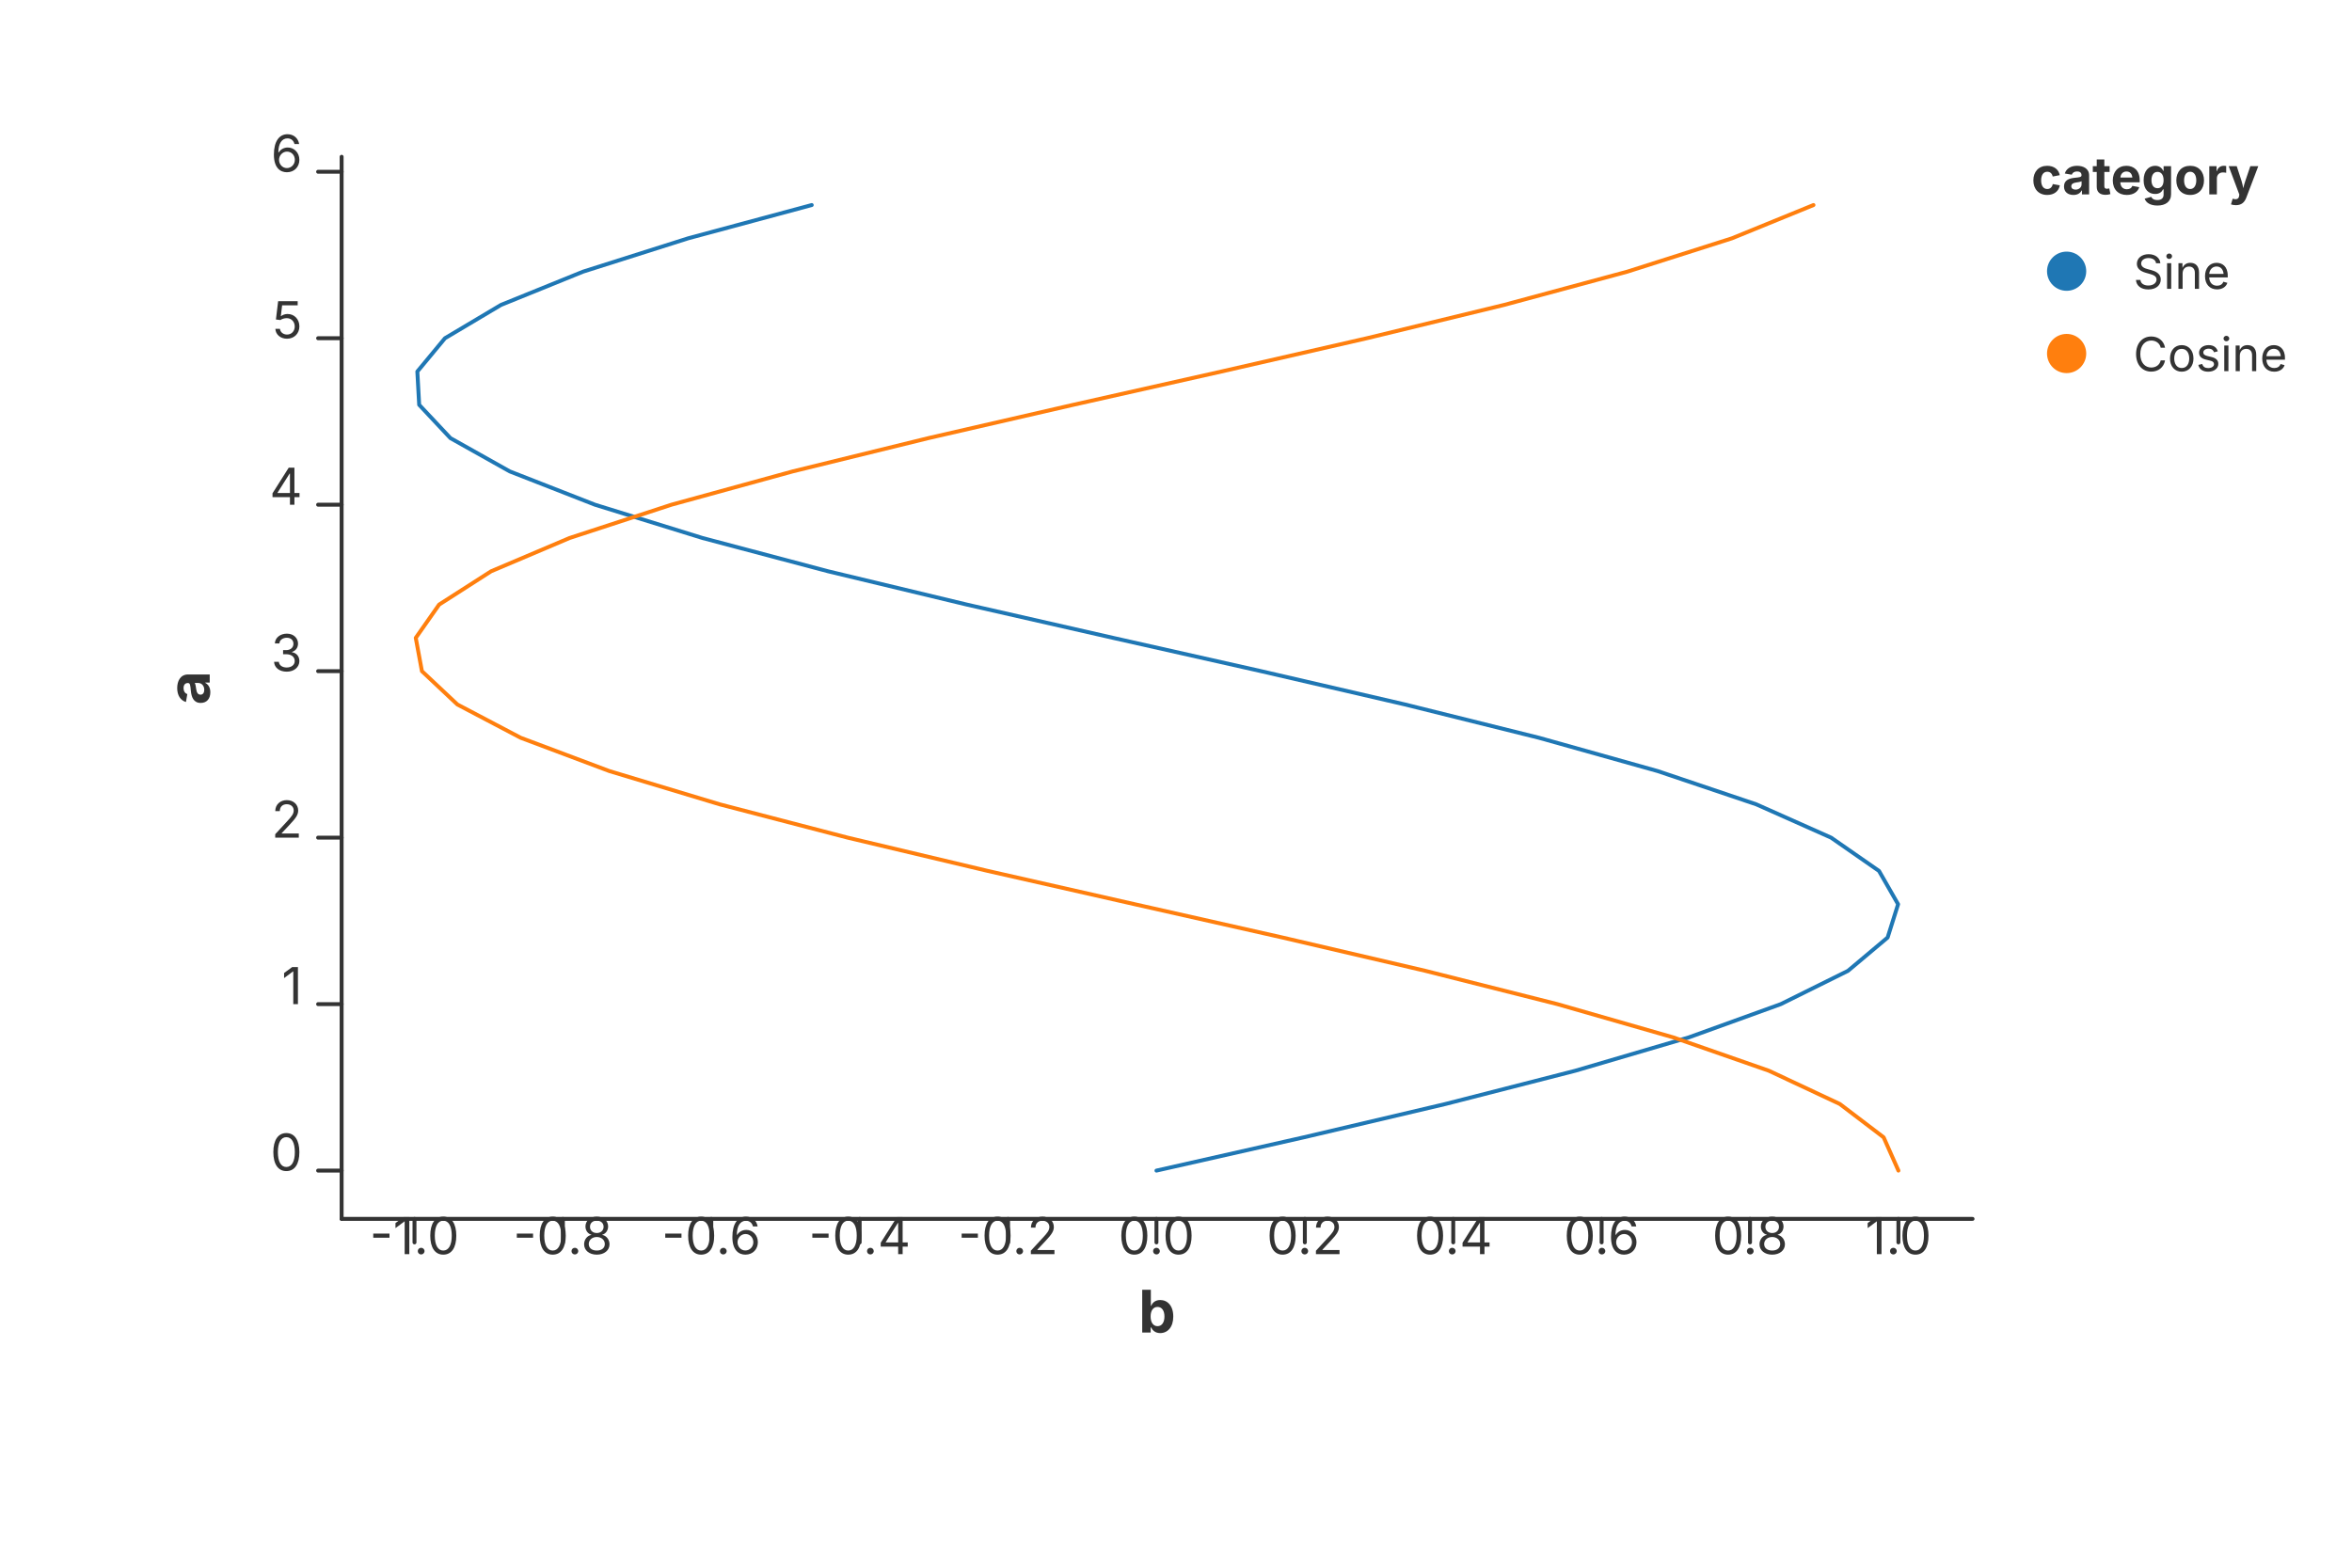
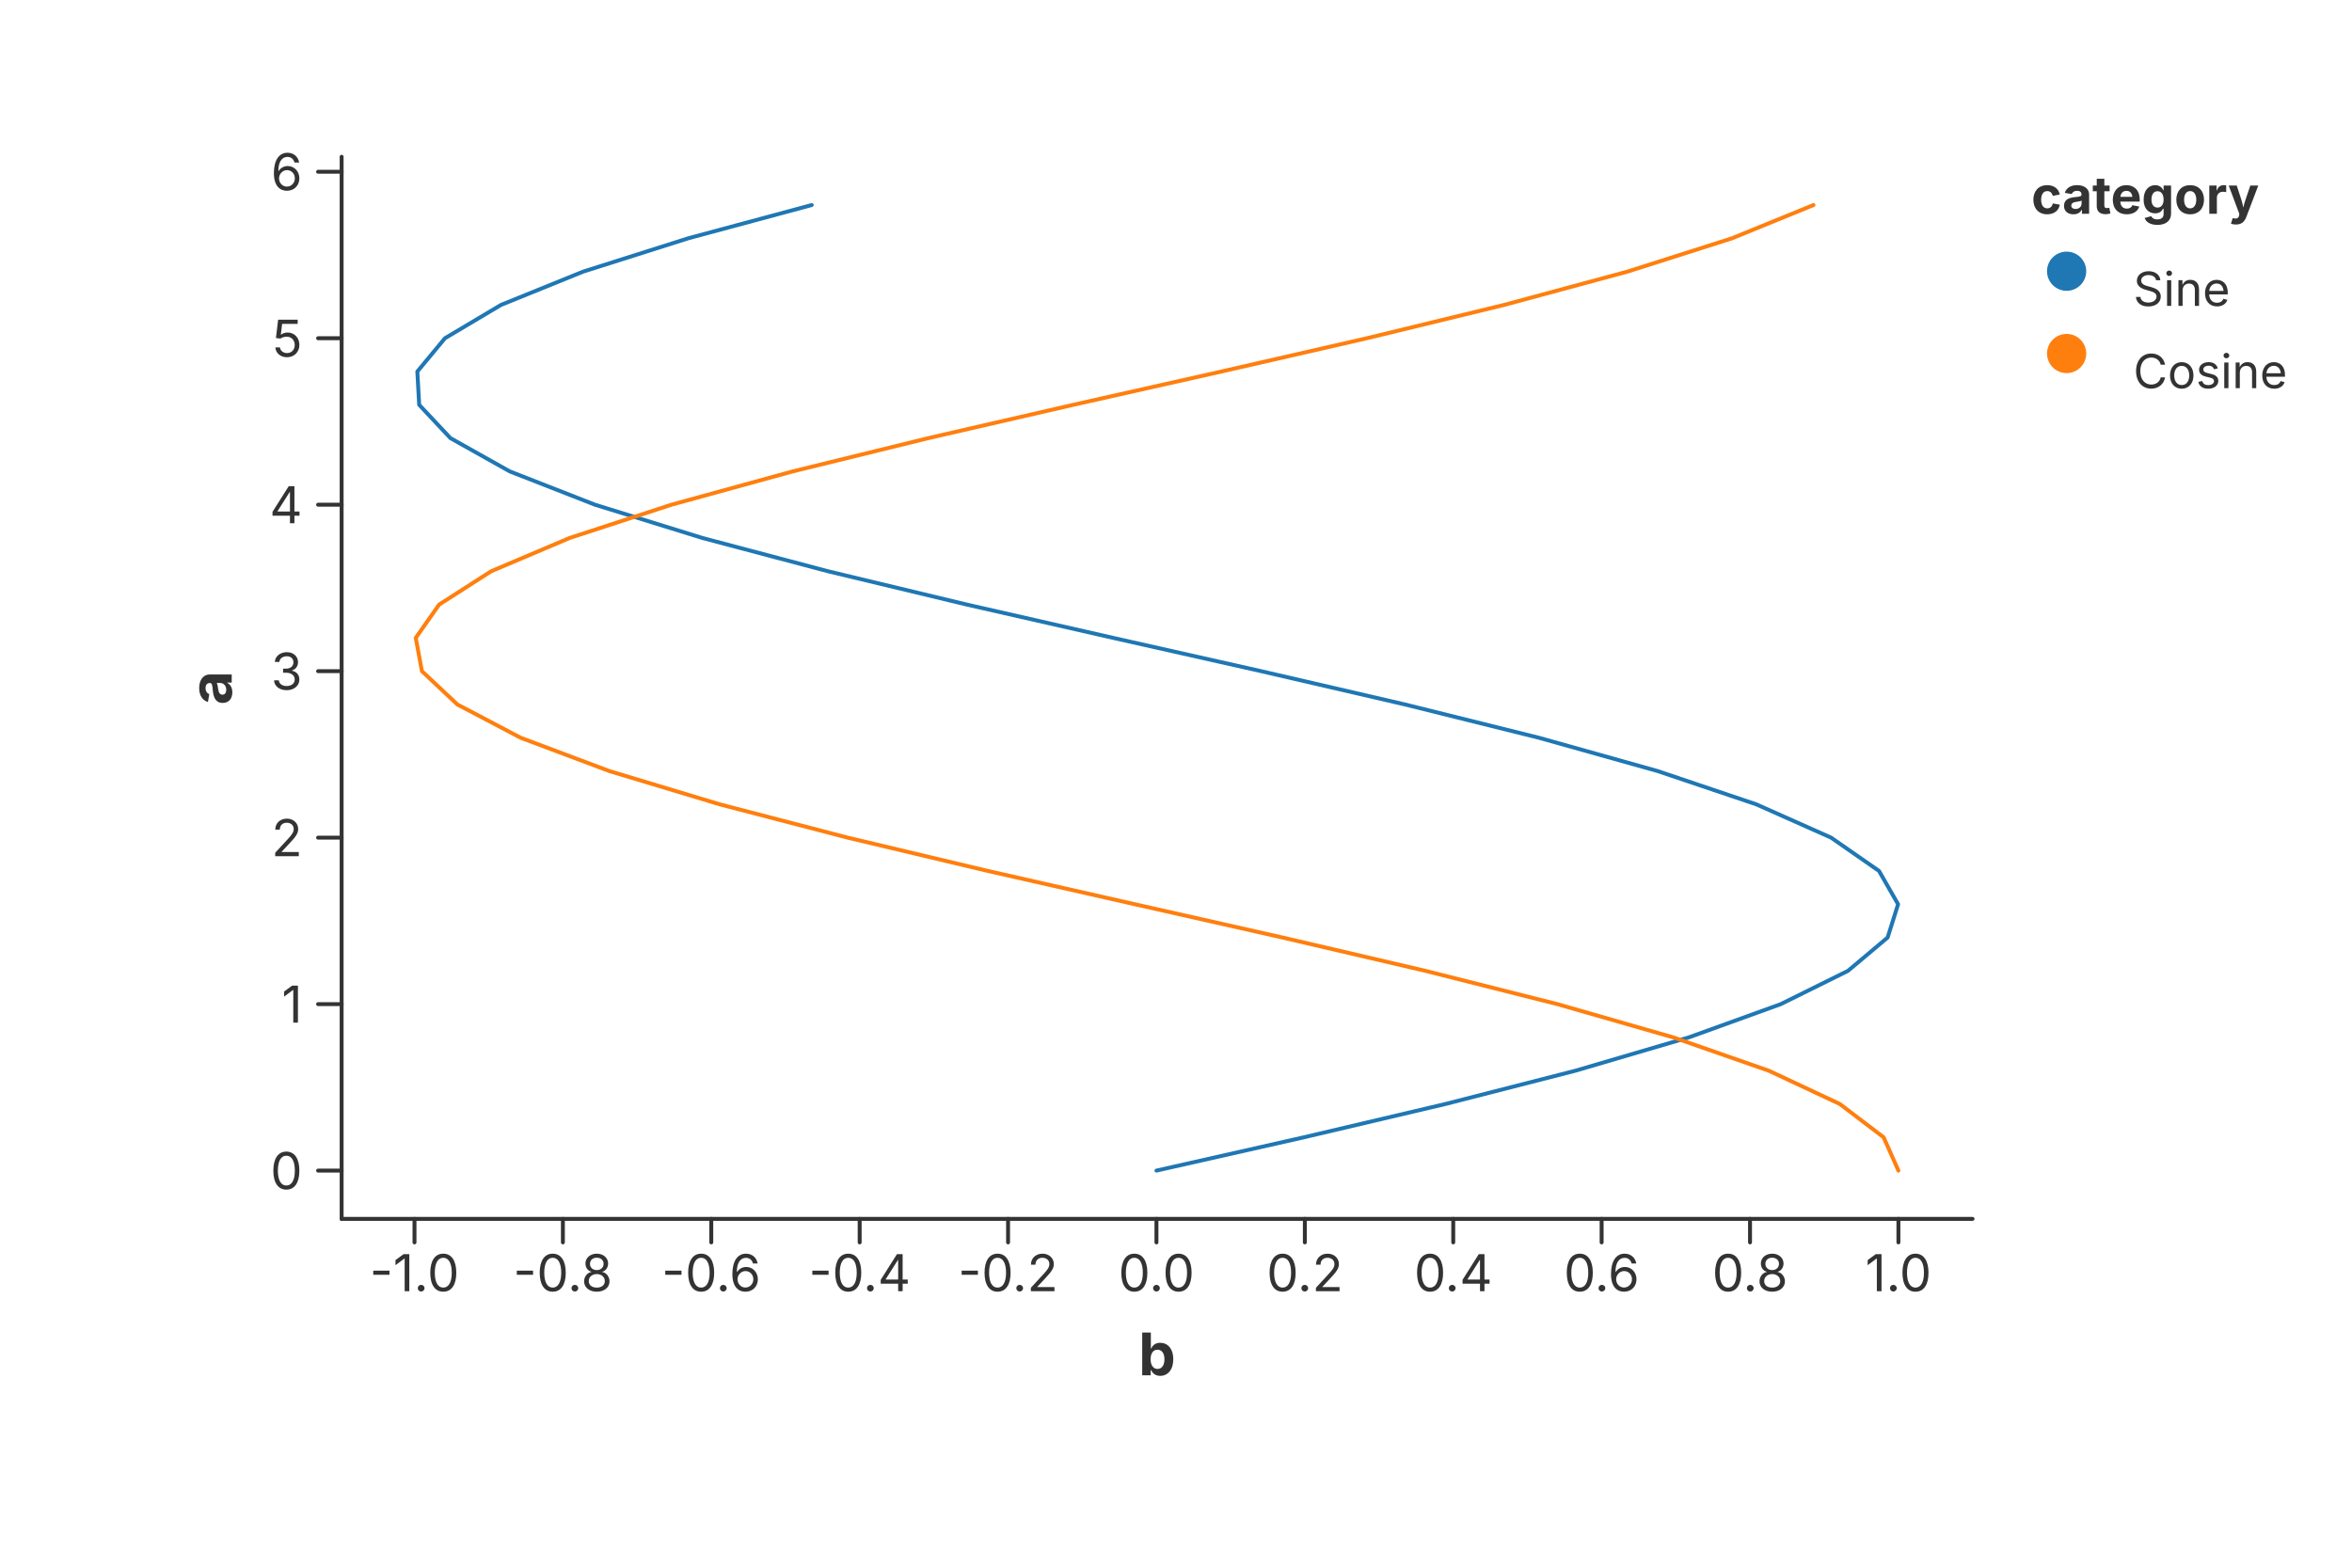
<svg xmlns="http://www.w3.org/2000/svg" width="600" height="400" viewBox="0 0 600 400">
  <rect x="0.000" y="0.000" width="600.000" height="400.000" fill="rgba(255,255,255,1.000)" stroke="none" stroke-width="0.000" fill-opacity="1.000" stroke-opacity="1.000" />
  <path d="M 87.150 311.000 L 503.200 311.000" stroke="rgba(51,51,51,1.000)" stroke-width="1.000" stroke-opacity="1.000" fill="none" stroke-linejoin="round" stroke-linecap="round" />
  <path d="M 105.739 311.000 L 105.739 317.000" stroke="rgba(51,51,51,1.000)" stroke-width="1.000" stroke-opacity="1.000" fill="none" stroke-linejoin="round" stroke-linecap="round" />
-   <text x="105.739" y="320.000" font-size="13.0" font-family="Inter, -apple-system, BlinkMacSystemFont, 'Segoe UI', Roboto, Helvetica, Arial, 'PingFang SC', 'Microsoft YaHei', Ubuntu, Cantarell, 'Noto Sans', sans-serif" fill="rgba(51,51,51,1.000)" fill-opacity="1.000" text-anchor="middle" font-weight="normal" dominant_baseline="hanging" transform="rotate(0 105.739 320.000)">-1.0</text>
+   <text x="105.739" y="320.000" font-size="13.0" font-family="Inter, -apple-system, BlinkMacSystemFont, 'Segoe UI', Roboto, Helvetica, Arial, 'PingFang SC', 'Microsoft YaHei', Ubuntu, Cantarell, 'Noto Sans', sans-serif" fill="rgba(51,51,51,1.000)" fill-opacity="1.000" text-anchor="middle" font-weight="normal" dominant-baseline="hanging" transform="rotate(0 105.739 320.000)">-1.0</text>
  <path d="M 143.594 311.000 L 143.594 317.000" stroke="rgba(51,51,51,1.000)" stroke-width="1.000" stroke-opacity="1.000" fill="none" stroke-linejoin="round" stroke-linecap="round" />
-   <text x="143.594" y="320.000" font-size="13.0" font-family="Inter, -apple-system, BlinkMacSystemFont, 'Segoe UI', Roboto, Helvetica, Arial, 'PingFang SC', 'Microsoft YaHei', Ubuntu, Cantarell, 'Noto Sans', sans-serif" fill="rgba(51,51,51,1.000)" fill-opacity="1.000" text-anchor="middle" font-weight="normal" dominant_baseline="hanging" transform="rotate(0 143.594 320.000)">-0.8</text>
+   <text x="143.594" y="320.000" font-size="13.0" font-family="Inter, -apple-system, BlinkMacSystemFont, 'Segoe UI', Roboto, Helvetica, Arial, 'PingFang SC', 'Microsoft YaHei', Ubuntu, Cantarell, 'Noto Sans', sans-serif" fill="rgba(51,51,51,1.000)" fill-opacity="1.000" text-anchor="middle" font-weight="normal" dominant-baseline="hanging" transform="rotate(0 143.594 320.000)">-0.8</text>
  <path d="M 181.449 311.000 L 181.449 317.000" stroke="rgba(51,51,51,1.000)" stroke-width="1.000" stroke-opacity="1.000" fill="none" stroke-linejoin="round" stroke-linecap="round" />
-   <text x="181.449" y="320.000" font-size="13.0" font-family="Inter, -apple-system, BlinkMacSystemFont, 'Segoe UI', Roboto, Helvetica, Arial, 'PingFang SC', 'Microsoft YaHei', Ubuntu, Cantarell, 'Noto Sans', sans-serif" fill="rgba(51,51,51,1.000)" fill-opacity="1.000" text-anchor="middle" font-weight="normal" dominant_baseline="hanging" transform="rotate(0 181.449 320.000)">-0.6</text>
+   <text x="181.449" y="320.000" font-size="13.0" font-family="Inter, -apple-system, BlinkMacSystemFont, 'Segoe UI', Roboto, Helvetica, Arial, 'PingFang SC', 'Microsoft YaHei', Ubuntu, Cantarell, 'Noto Sans', sans-serif" fill="rgba(51,51,51,1.000)" fill-opacity="1.000" text-anchor="middle" font-weight="normal" dominant-baseline="hanging" transform="rotate(0 181.449 320.000)">-0.6</text>
  <path d="M 219.304 311.000 L 219.304 317.000" stroke="rgba(51,51,51,1.000)" stroke-width="1.000" stroke-opacity="1.000" fill="none" stroke-linejoin="round" stroke-linecap="round" />
-   <text x="219.304" y="320.000" font-size="13.0" font-family="Inter, -apple-system, BlinkMacSystemFont, 'Segoe UI', Roboto, Helvetica, Arial, 'PingFang SC', 'Microsoft YaHei', Ubuntu, Cantarell, 'Noto Sans', sans-serif" fill="rgba(51,51,51,1.000)" fill-opacity="1.000" text-anchor="middle" font-weight="normal" dominant_baseline="hanging" transform="rotate(0 219.304 320.000)">-0.4</text>
+   <text x="219.304" y="320.000" font-size="13.0" font-family="Inter, -apple-system, BlinkMacSystemFont, 'Segoe UI', Roboto, Helvetica, Arial, 'PingFang SC', 'Microsoft YaHei', Ubuntu, Cantarell, 'Noto Sans', sans-serif" fill="rgba(51,51,51,1.000)" fill-opacity="1.000" text-anchor="middle" font-weight="normal" dominant-baseline="hanging" transform="rotate(0 219.304 320.000)">-0.4</text>
  <path d="M 257.159 311.000 L 257.159 317.000" stroke="rgba(51,51,51,1.000)" stroke-width="1.000" stroke-opacity="1.000" fill="none" stroke-linejoin="round" stroke-linecap="round" />
-   <text x="257.159" y="320.000" font-size="13.0" font-family="Inter, -apple-system, BlinkMacSystemFont, 'Segoe UI', Roboto, Helvetica, Arial, 'PingFang SC', 'Microsoft YaHei', Ubuntu, Cantarell, 'Noto Sans', sans-serif" fill="rgba(51,51,51,1.000)" fill-opacity="1.000" text-anchor="middle" font-weight="normal" dominant_baseline="hanging" transform="rotate(0 257.159 320.000)">-0.2</text>
+   <text x="257.159" y="320.000" font-size="13.0" font-family="Inter, -apple-system, BlinkMacSystemFont, 'Segoe UI', Roboto, Helvetica, Arial, 'PingFang SC', 'Microsoft YaHei', Ubuntu, Cantarell, 'Noto Sans', sans-serif" fill="rgba(51,51,51,1.000)" fill-opacity="1.000" text-anchor="middle" font-weight="normal" dominant-baseline="hanging" transform="rotate(0 257.159 320.000)">-0.2</text>
  <path d="M 295.014 311.000 L 295.014 317.000" stroke="rgba(51,51,51,1.000)" stroke-width="1.000" stroke-opacity="1.000" fill="none" stroke-linejoin="round" stroke-linecap="round" />
-   <text x="295.014" y="320.000" font-size="13.0" font-family="Inter, -apple-system, BlinkMacSystemFont, 'Segoe UI', Roboto, Helvetica, Arial, 'PingFang SC', 'Microsoft YaHei', Ubuntu, Cantarell, 'Noto Sans', sans-serif" fill="rgba(51,51,51,1.000)" fill-opacity="1.000" text-anchor="middle" font-weight="normal" dominant_baseline="hanging" transform="rotate(0 295.014 320.000)">0.0</text>
+   <text x="295.014" y="320.000" font-size="13.0" font-family="Inter, -apple-system, BlinkMacSystemFont, 'Segoe UI', Roboto, Helvetica, Arial, 'PingFang SC', 'Microsoft YaHei', Ubuntu, Cantarell, 'Noto Sans', sans-serif" fill="rgba(51,51,51,1.000)" fill-opacity="1.000" text-anchor="middle" font-weight="normal" dominant-baseline="hanging" transform="rotate(0 295.014 320.000)">0.0</text>
  <path d="M 332.869 311.000 L 332.869 317.000" stroke="rgba(51,51,51,1.000)" stroke-width="1.000" stroke-opacity="1.000" fill="none" stroke-linejoin="round" stroke-linecap="round" />
-   <text x="332.869" y="320.000" font-size="13.0" font-family="Inter, -apple-system, BlinkMacSystemFont, 'Segoe UI', Roboto, Helvetica, Arial, 'PingFang SC', 'Microsoft YaHei', Ubuntu, Cantarell, 'Noto Sans', sans-serif" fill="rgba(51,51,51,1.000)" fill-opacity="1.000" text-anchor="middle" font-weight="normal" dominant_baseline="hanging" transform="rotate(0 332.869 320.000)">0.2</text>
+   <text x="332.869" y="320.000" font-size="13.0" font-family="Inter, -apple-system, BlinkMacSystemFont, 'Segoe UI', Roboto, Helvetica, Arial, 'PingFang SC', 'Microsoft YaHei', Ubuntu, Cantarell, 'Noto Sans', sans-serif" fill="rgba(51,51,51,1.000)" fill-opacity="1.000" text-anchor="middle" font-weight="normal" dominant-baseline="hanging" transform="rotate(0 332.869 320.000)">0.2</text>
  <path d="M 370.724 311.000 L 370.724 317.000" stroke="rgba(51,51,51,1.000)" stroke-width="1.000" stroke-opacity="1.000" fill="none" stroke-linejoin="round" stroke-linecap="round" />
-   <text x="370.724" y="320.000" font-size="13.0" font-family="Inter, -apple-system, BlinkMacSystemFont, 'Segoe UI', Roboto, Helvetica, Arial, 'PingFang SC', 'Microsoft YaHei', Ubuntu, Cantarell, 'Noto Sans', sans-serif" fill="rgba(51,51,51,1.000)" fill-opacity="1.000" text-anchor="middle" font-weight="normal" dominant_baseline="hanging" transform="rotate(0 370.724 320.000)">0.4</text>
+   <text x="370.724" y="320.000" font-size="13.0" font-family="Inter, -apple-system, BlinkMacSystemFont, 'Segoe UI', Roboto, Helvetica, Arial, 'PingFang SC', 'Microsoft YaHei', Ubuntu, Cantarell, 'Noto Sans', sans-serif" fill="rgba(51,51,51,1.000)" fill-opacity="1.000" text-anchor="middle" font-weight="normal" dominant-baseline="hanging" transform="rotate(0 370.724 320.000)">0.4</text>
  <path d="M 408.579 311.000 L 408.579 317.000" stroke="rgba(51,51,51,1.000)" stroke-width="1.000" stroke-opacity="1.000" fill="none" stroke-linejoin="round" stroke-linecap="round" />
-   <text x="408.579" y="320.000" font-size="13.0" font-family="Inter, -apple-system, BlinkMacSystemFont, 'Segoe UI', Roboto, Helvetica, Arial, 'PingFang SC', 'Microsoft YaHei', Ubuntu, Cantarell, 'Noto Sans', sans-serif" fill="rgba(51,51,51,1.000)" fill-opacity="1.000" text-anchor="middle" font-weight="normal" dominant_baseline="hanging" transform="rotate(0 408.579 320.000)">0.6</text>
+   <text x="408.579" y="320.000" font-size="13.0" font-family="Inter, -apple-system, BlinkMacSystemFont, 'Segoe UI', Roboto, Helvetica, Arial, 'PingFang SC', 'Microsoft YaHei', Ubuntu, Cantarell, 'Noto Sans', sans-serif" fill="rgba(51,51,51,1.000)" fill-opacity="1.000" text-anchor="middle" font-weight="normal" dominant-baseline="hanging" transform="rotate(0 408.579 320.000)">0.6</text>
  <path d="M 446.434 311.000 L 446.434 317.000" stroke="rgba(51,51,51,1.000)" stroke-width="1.000" stroke-opacity="1.000" fill="none" stroke-linejoin="round" stroke-linecap="round" />
-   <text x="446.434" y="320.000" font-size="13.0" font-family="Inter, -apple-system, BlinkMacSystemFont, 'Segoe UI', Roboto, Helvetica, Arial, 'PingFang SC', 'Microsoft YaHei', Ubuntu, Cantarell, 'Noto Sans', sans-serif" fill="rgba(51,51,51,1.000)" fill-opacity="1.000" text-anchor="middle" font-weight="normal" dominant_baseline="hanging" transform="rotate(0 446.434 320.000)">0.8</text>
+   <text x="446.434" y="320.000" font-size="13.0" font-family="Inter, -apple-system, BlinkMacSystemFont, 'Segoe UI', Roboto, Helvetica, Arial, 'PingFang SC', 'Microsoft YaHei', Ubuntu, Cantarell, 'Noto Sans', sans-serif" fill="rgba(51,51,51,1.000)" fill-opacity="1.000" text-anchor="middle" font-weight="normal" dominant-baseline="hanging" transform="rotate(0 446.434 320.000)">0.8</text>
  <path d="M 484.289 311.000 L 484.289 317.000" stroke="rgba(51,51,51,1.000)" stroke-width="1.000" stroke-opacity="1.000" fill="none" stroke-linejoin="round" stroke-linecap="round" />
-   <text x="484.289" y="320.000" font-size="13.0" font-family="Inter, -apple-system, BlinkMacSystemFont, 'Segoe UI', Roboto, Helvetica, Arial, 'PingFang SC', 'Microsoft YaHei', Ubuntu, Cantarell, 'Noto Sans', sans-serif" fill="rgba(51,51,51,1.000)" fill-opacity="1.000" text-anchor="middle" font-weight="normal" dominant_baseline="hanging" transform="rotate(0 484.289 320.000)">1.0</text>
-   <text x="295.175" y="340.000" font-size="15.0" font-family="Inter, -apple-system, BlinkMacSystemFont, 'Segoe UI', Roboto, Helvetica, Arial, 'PingFang SC', 'Microsoft YaHei', Ubuntu, Cantarell, 'Noto Sans', sans-serif" fill="rgba(51,51,51,1.000)" fill-opacity="1.000" text-anchor="middle" font-weight="bold" dominant_baseline="hanging" transform="rotate(0 295.175 340.000)">b</text>
+   <text x="484.289" y="320.000" font-size="13.0" font-family="Inter, -apple-system, BlinkMacSystemFont, 'Segoe UI', Roboto, Helvetica, Arial, 'PingFang SC', 'Microsoft YaHei', Ubuntu, Cantarell, 'Noto Sans', sans-serif" fill="rgba(51,51,51,1.000)" fill-opacity="1.000" text-anchor="middle" font-weight="normal" dominant-baseline="hanging" transform="rotate(0 484.289 320.000)">1.0</text>
+   <text x="295.175" y="340.000" font-size="15.0" font-family="Inter, -apple-system, BlinkMacSystemFont, 'Segoe UI', Roboto, Helvetica, Arial, 'PingFang SC', 'Microsoft YaHei', Ubuntu, Cantarell, 'Noto Sans', sans-serif" fill="rgba(51,51,51,1.000)" fill-opacity="1.000" text-anchor="middle" font-weight="bold" dominant-baseline="hanging" transform="rotate(0 295.175 340.000)">b</text>
  <path d="M 87.150 40.000 L 87.150 311.000" stroke="rgba(51,51,51,1.000)" stroke-width="1.000" stroke-opacity="1.000" fill="none" stroke-linejoin="round" stroke-linecap="round" />
  <path d="M 87.150 298.682 L 81.150 298.682" stroke="rgba(51,51,51,1.000)" stroke-width="1.000" stroke-opacity="1.000" fill="none" stroke-linejoin="round" stroke-linecap="round" />
-   <text x="77.150" y="298.682" font-size="13.0" font-family="Inter, -apple-system, BlinkMacSystemFont, 'Segoe UI', Roboto, Helvetica, Arial, 'PingFang SC', 'Microsoft YaHei', Ubuntu, Cantarell, 'Noto Sans', sans-serif" fill="rgba(51,51,51,1.000)" fill-opacity="1.000" text-anchor="end" font-weight="normal" dominant_baseline="central" transform="rotate(0 77.150 298.682)">0</text>
+   <text x="77.150" y="298.682" font-size="13.0" font-family="Inter, -apple-system, BlinkMacSystemFont, 'Segoe UI', Roboto, Helvetica, Arial, 'PingFang SC', 'Microsoft YaHei', Ubuntu, Cantarell, 'Noto Sans', sans-serif" fill="rgba(51,51,51,1.000)" fill-opacity="1.000" text-anchor="end" font-weight="normal" dominant-baseline="central" transform="rotate(0 77.150 298.682)">0</text>
  <path d="M 87.150 256.205 L 81.150 256.205" stroke="rgba(51,51,51,1.000)" stroke-width="1.000" stroke-opacity="1.000" fill="none" stroke-linejoin="round" stroke-linecap="round" />
-   <text x="77.150" y="256.205" font-size="13.0" font-family="Inter, -apple-system, BlinkMacSystemFont, 'Segoe UI', Roboto, Helvetica, Arial, 'PingFang SC', 'Microsoft YaHei', Ubuntu, Cantarell, 'Noto Sans', sans-serif" fill="rgba(51,51,51,1.000)" fill-opacity="1.000" text-anchor="end" font-weight="normal" dominant_baseline="central" transform="rotate(0 77.150 256.205)">1</text>
+   <text x="77.150" y="256.205" font-size="13.0" font-family="Inter, -apple-system, BlinkMacSystemFont, 'Segoe UI', Roboto, Helvetica, Arial, 'PingFang SC', 'Microsoft YaHei', Ubuntu, Cantarell, 'Noto Sans', sans-serif" fill="rgba(51,51,51,1.000)" fill-opacity="1.000" text-anchor="end" font-weight="normal" dominant-baseline="central" transform="rotate(0 77.150 256.205)">1</text>
  <path d="M 87.150 213.729 L 81.150 213.729" stroke="rgba(51,51,51,1.000)" stroke-width="1.000" stroke-opacity="1.000" fill="none" stroke-linejoin="round" stroke-linecap="round" />
-   <text x="77.150" y="213.729" font-size="13.0" font-family="Inter, -apple-system, BlinkMacSystemFont, 'Segoe UI', Roboto, Helvetica, Arial, 'PingFang SC', 'Microsoft YaHei', Ubuntu, Cantarell, 'Noto Sans', sans-serif" fill="rgba(51,51,51,1.000)" fill-opacity="1.000" text-anchor="end" font-weight="normal" dominant_baseline="central" transform="rotate(0 77.150 213.729)">2</text>
+   <text x="77.150" y="213.729" font-size="13.0" font-family="Inter, -apple-system, BlinkMacSystemFont, 'Segoe UI', Roboto, Helvetica, Arial, 'PingFang SC', 'Microsoft YaHei', Ubuntu, Cantarell, 'Noto Sans', sans-serif" fill="rgba(51,51,51,1.000)" fill-opacity="1.000" text-anchor="end" font-weight="normal" dominant-baseline="central" transform="rotate(0 77.150 213.729)">2</text>
  <path d="M 87.150 171.252 L 81.150 171.252" stroke="rgba(51,51,51,1.000)" stroke-width="1.000" stroke-opacity="1.000" fill="none" stroke-linejoin="round" stroke-linecap="round" />
-   <text x="77.150" y="171.252" font-size="13.0" font-family="Inter, -apple-system, BlinkMacSystemFont, 'Segoe UI', Roboto, Helvetica, Arial, 'PingFang SC', 'Microsoft YaHei', Ubuntu, Cantarell, 'Noto Sans', sans-serif" fill="rgba(51,51,51,1.000)" fill-opacity="1.000" text-anchor="end" font-weight="normal" dominant_baseline="central" transform="rotate(0 77.150 171.252)">3</text>
+   <text x="77.150" y="171.252" font-size="13.0" font-family="Inter, -apple-system, BlinkMacSystemFont, 'Segoe UI', Roboto, Helvetica, Arial, 'PingFang SC', 'Microsoft YaHei', Ubuntu, Cantarell, 'Noto Sans', sans-serif" fill="rgba(51,51,51,1.000)" fill-opacity="1.000" text-anchor="end" font-weight="normal" dominant-baseline="central" transform="rotate(0 77.150 171.252)">3</text>
  <path d="M 87.150 128.776 L 81.150 128.776" stroke="rgba(51,51,51,1.000)" stroke-width="1.000" stroke-opacity="1.000" fill="none" stroke-linejoin="round" stroke-linecap="round" />
-   <text x="77.150" y="128.776" font-size="13.0" font-family="Inter, -apple-system, BlinkMacSystemFont, 'Segoe UI', Roboto, Helvetica, Arial, 'PingFang SC', 'Microsoft YaHei', Ubuntu, Cantarell, 'Noto Sans', sans-serif" fill="rgba(51,51,51,1.000)" fill-opacity="1.000" text-anchor="end" font-weight="normal" dominant_baseline="central" transform="rotate(0 77.150 128.776)">4</text>
+   <text x="77.150" y="128.776" font-size="13.0" font-family="Inter, -apple-system, BlinkMacSystemFont, 'Segoe UI', Roboto, Helvetica, Arial, 'PingFang SC', 'Microsoft YaHei', Ubuntu, Cantarell, 'Noto Sans', sans-serif" fill="rgba(51,51,51,1.000)" fill-opacity="1.000" text-anchor="end" font-weight="normal" dominant-baseline="central" transform="rotate(0 77.150 128.776)">4</text>
  <path d="M 87.150 86.299 L 81.150 86.299" stroke="rgba(51,51,51,1.000)" stroke-width="1.000" stroke-opacity="1.000" fill="none" stroke-linejoin="round" stroke-linecap="round" />
-   <text x="77.150" y="86.299" font-size="13.0" font-family="Inter, -apple-system, BlinkMacSystemFont, 'Segoe UI', Roboto, Helvetica, Arial, 'PingFang SC', 'Microsoft YaHei', Ubuntu, Cantarell, 'Noto Sans', sans-serif" fill="rgba(51,51,51,1.000)" fill-opacity="1.000" text-anchor="end" font-weight="normal" dominant_baseline="central" transform="rotate(0 77.150 86.299)">5</text>
+   <text x="77.150" y="86.299" font-size="13.0" font-family="Inter, -apple-system, BlinkMacSystemFont, 'Segoe UI', Roboto, Helvetica, Arial, 'PingFang SC', 'Microsoft YaHei', Ubuntu, Cantarell, 'Noto Sans', sans-serif" fill="rgba(51,51,51,1.000)" fill-opacity="1.000" text-anchor="end" font-weight="normal" dominant-baseline="central" transform="rotate(0 77.150 86.299)">5</text>
  <path d="M 87.150 43.823 L 81.150 43.823" stroke="rgba(51,51,51,1.000)" stroke-width="1.000" stroke-opacity="1.000" fill="none" stroke-linejoin="round" stroke-linecap="round" />
-   <text x="77.150" y="43.823" font-size="13.0" font-family="Inter, -apple-system, BlinkMacSystemFont, 'Segoe UI', Roboto, Helvetica, Arial, 'PingFang SC', 'Microsoft YaHei', Ubuntu, Cantarell, 'Noto Sans', sans-serif" fill="rgba(51,51,51,1.000)" fill-opacity="1.000" text-anchor="end" font-weight="normal" dominant_baseline="central" transform="rotate(0 77.150 43.823)">6</text>
-   <text x="53.500" y="175.500" font-size="15.0" font-family="Inter, -apple-system, BlinkMacSystemFont, 'Segoe UI', Roboto, Helvetica, Arial, 'PingFang SC', 'Microsoft YaHei', Ubuntu, Cantarell, 'Noto Sans', sans-serif" fill="rgba(51,51,51,1.000)" fill-opacity="1.000" text-anchor="middle" font-weight="bold" dominant_baseline="middle" transform="rotate(-90 53.500 175.500)">a</text>
+   <text x="77.150" y="43.823" font-size="13.0" font-family="Inter, -apple-system, BlinkMacSystemFont, 'Segoe UI', Roboto, Helvetica, Arial, 'PingFang SC', 'Microsoft YaHei', Ubuntu, Cantarell, 'Noto Sans', sans-serif" fill="rgba(51,51,51,1.000)" fill-opacity="1.000" text-anchor="end" font-weight="normal" dominant-baseline="central" transform="rotate(0 77.150 43.823)">6</text>
+   <text x="53.500" y="175.500" font-size="15.0" font-family="Inter, -apple-system, BlinkMacSystemFont, 'Segoe UI', Roboto, Helvetica, Arial, 'PingFang SC', 'Microsoft YaHei', Ubuntu, Cantarell, 'Noto Sans', sans-serif" fill="rgba(51,51,51,1.000)" fill-opacity="1.000" text-anchor="middle" font-weight="bold" dominant-baseline="middle" transform="rotate(-90 53.500 175.500)">a</text>
  <path d="M 295.014 298.682 L 332.617 290.187 L 368.721 281.691 L 401.886 273.196 L 430.791 264.701 L 454.283 256.205 L 471.425 247.710 L 481.535 239.215 L 484.208 230.719 L 479.339 222.224 L 467.121 213.729 L 448.042 205.234 L 422.862 196.738 L 392.585 188.243 L 358.419 179.748 L 321.724 171.252 L 283.965 162.757 L 246.646 154.262 L 211.256 145.766 L 179.204 137.271 L 151.770 128.776 L 130.046 120.281 L 114.899 111.785 L 106.933 103.290 L 106.465 94.795 L 113.513 86.299 L 127.798 77.804 L 148.749 69.309 L 175.531 60.813 L 207.076 52.318" stroke="rgba(31,119,180,1.000)" stroke-width="1.000" stroke-opacity="1.000" fill="none" stroke-linejoin="round" stroke-linecap="round" />
  <path d="M 484.289 298.682 L 480.516 290.187 L 469.347 281.691 L 451.229 273.196 L 426.883 264.701 L 397.279 256.205 L 363.599 247.710 L 327.184 239.215 L 289.487 230.719 L 252.010 222.224 L 216.247 213.729 L 183.625 205.234 L 155.443 196.738 L 132.826 188.243 L 116.674 179.748 L 107.633 171.252 L 106.061 162.757 L 112.023 154.262 L 125.280 145.766 L 145.303 137.271 L 171.295 128.776 L 202.219 120.281 L 236.843 111.785 L 273.786 103.290 L 311.575 94.795 L 348.704 86.299 L 383.692 77.804 L 415.145 69.309 L 441.809 60.813 L 462.620 52.318" stroke="rgba(255,127,14,1.000)" stroke-width="1.000" stroke-opacity="1.000" fill="none" stroke-linejoin="round" stroke-linecap="round" />
-   <text x="518.200" y="49.600" font-size="13.2" font-family="Inter, -apple-system, BlinkMacSystemFont, 'Segoe UI', Roboto, Helvetica, Arial, 'PingFang SC', 'Microsoft YaHei', Ubuntu, Cantarell, 'Noto Sans', sans-serif" fill="rgba(51,51,51,1.000)" fill-opacity="1.000" text-anchor="start" font-weight="bold" dominant_baseline="middle" transform="rotate(0 518.200 49.600)">category</text>
+   <text x="518.200" y="49.600" font-size="13.2" font-family="Inter, -apple-system, BlinkMacSystemFont, 'Segoe UI', Roboto, Helvetica, Arial, 'PingFang SC', 'Microsoft YaHei', Ubuntu, Cantarell, 'Noto Sans', sans-serif" fill="rgba(51,51,51,1.000)" fill-opacity="1.000" text-anchor="start" font-weight="bold" dominant-baseline="middle" transform="rotate(0 518.200 49.600)">category</text>
  <circle cx="527.200" cy="69.200" r="5.000" fill="rgba(31,119,180,1.000)" stroke="none" stroke-width="0.000" fill-opacity="1.000" stroke-opacity="1.000" />
-   <text x="544.200" y="73.700" font-size="12.0" font-family="Inter, -apple-system, BlinkMacSystemFont, 'Segoe UI', Roboto, Helvetica, Arial, 'PingFang SC', 'Microsoft YaHei', Ubuntu, Cantarell, 'Noto Sans', sans-serif" fill="rgba(51,51,51,1.000)" fill-opacity="1.000" text-anchor="start" font-weight="normal" dominant_baseline="middle" transform="rotate(0 544.200 73.700)">Sine</text>
+   <text x="544.200" y="73.700" font-size="12.0" font-family="Inter, -apple-system, BlinkMacSystemFont, 'Segoe UI', Roboto, Helvetica, Arial, 'PingFang SC', 'Microsoft YaHei', Ubuntu, Cantarell, 'Noto Sans', sans-serif" fill="rgba(51,51,51,1.000)" fill-opacity="1.000" text-anchor="start" font-weight="normal" dominant-baseline="middle" transform="rotate(0 544.200 73.700)">Sine</text>
  <circle cx="527.200" cy="90.200" r="5.000" fill="rgba(255,127,14,1.000)" stroke="none" stroke-width="0.000" fill-opacity="1.000" stroke-opacity="1.000" />
-   <text x="544.200" y="94.700" font-size="12.0" font-family="Inter, -apple-system, BlinkMacSystemFont, 'Segoe UI', Roboto, Helvetica, Arial, 'PingFang SC', 'Microsoft YaHei', Ubuntu, Cantarell, 'Noto Sans', sans-serif" fill="rgba(51,51,51,1.000)" fill-opacity="1.000" text-anchor="start" font-weight="normal" dominant_baseline="middle" transform="rotate(0 544.200 94.700)">Cosine</text>
+   <text x="544.200" y="94.700" font-size="12.0" font-family="Inter, -apple-system, BlinkMacSystemFont, 'Segoe UI', Roboto, Helvetica, Arial, 'PingFang SC', 'Microsoft YaHei', Ubuntu, Cantarell, 'Noto Sans', sans-serif" fill="rgba(51,51,51,1.000)" fill-opacity="1.000" text-anchor="start" font-weight="normal" dominant-baseline="middle" transform="rotate(0 544.200 94.700)">Cosine</text>
</svg>
